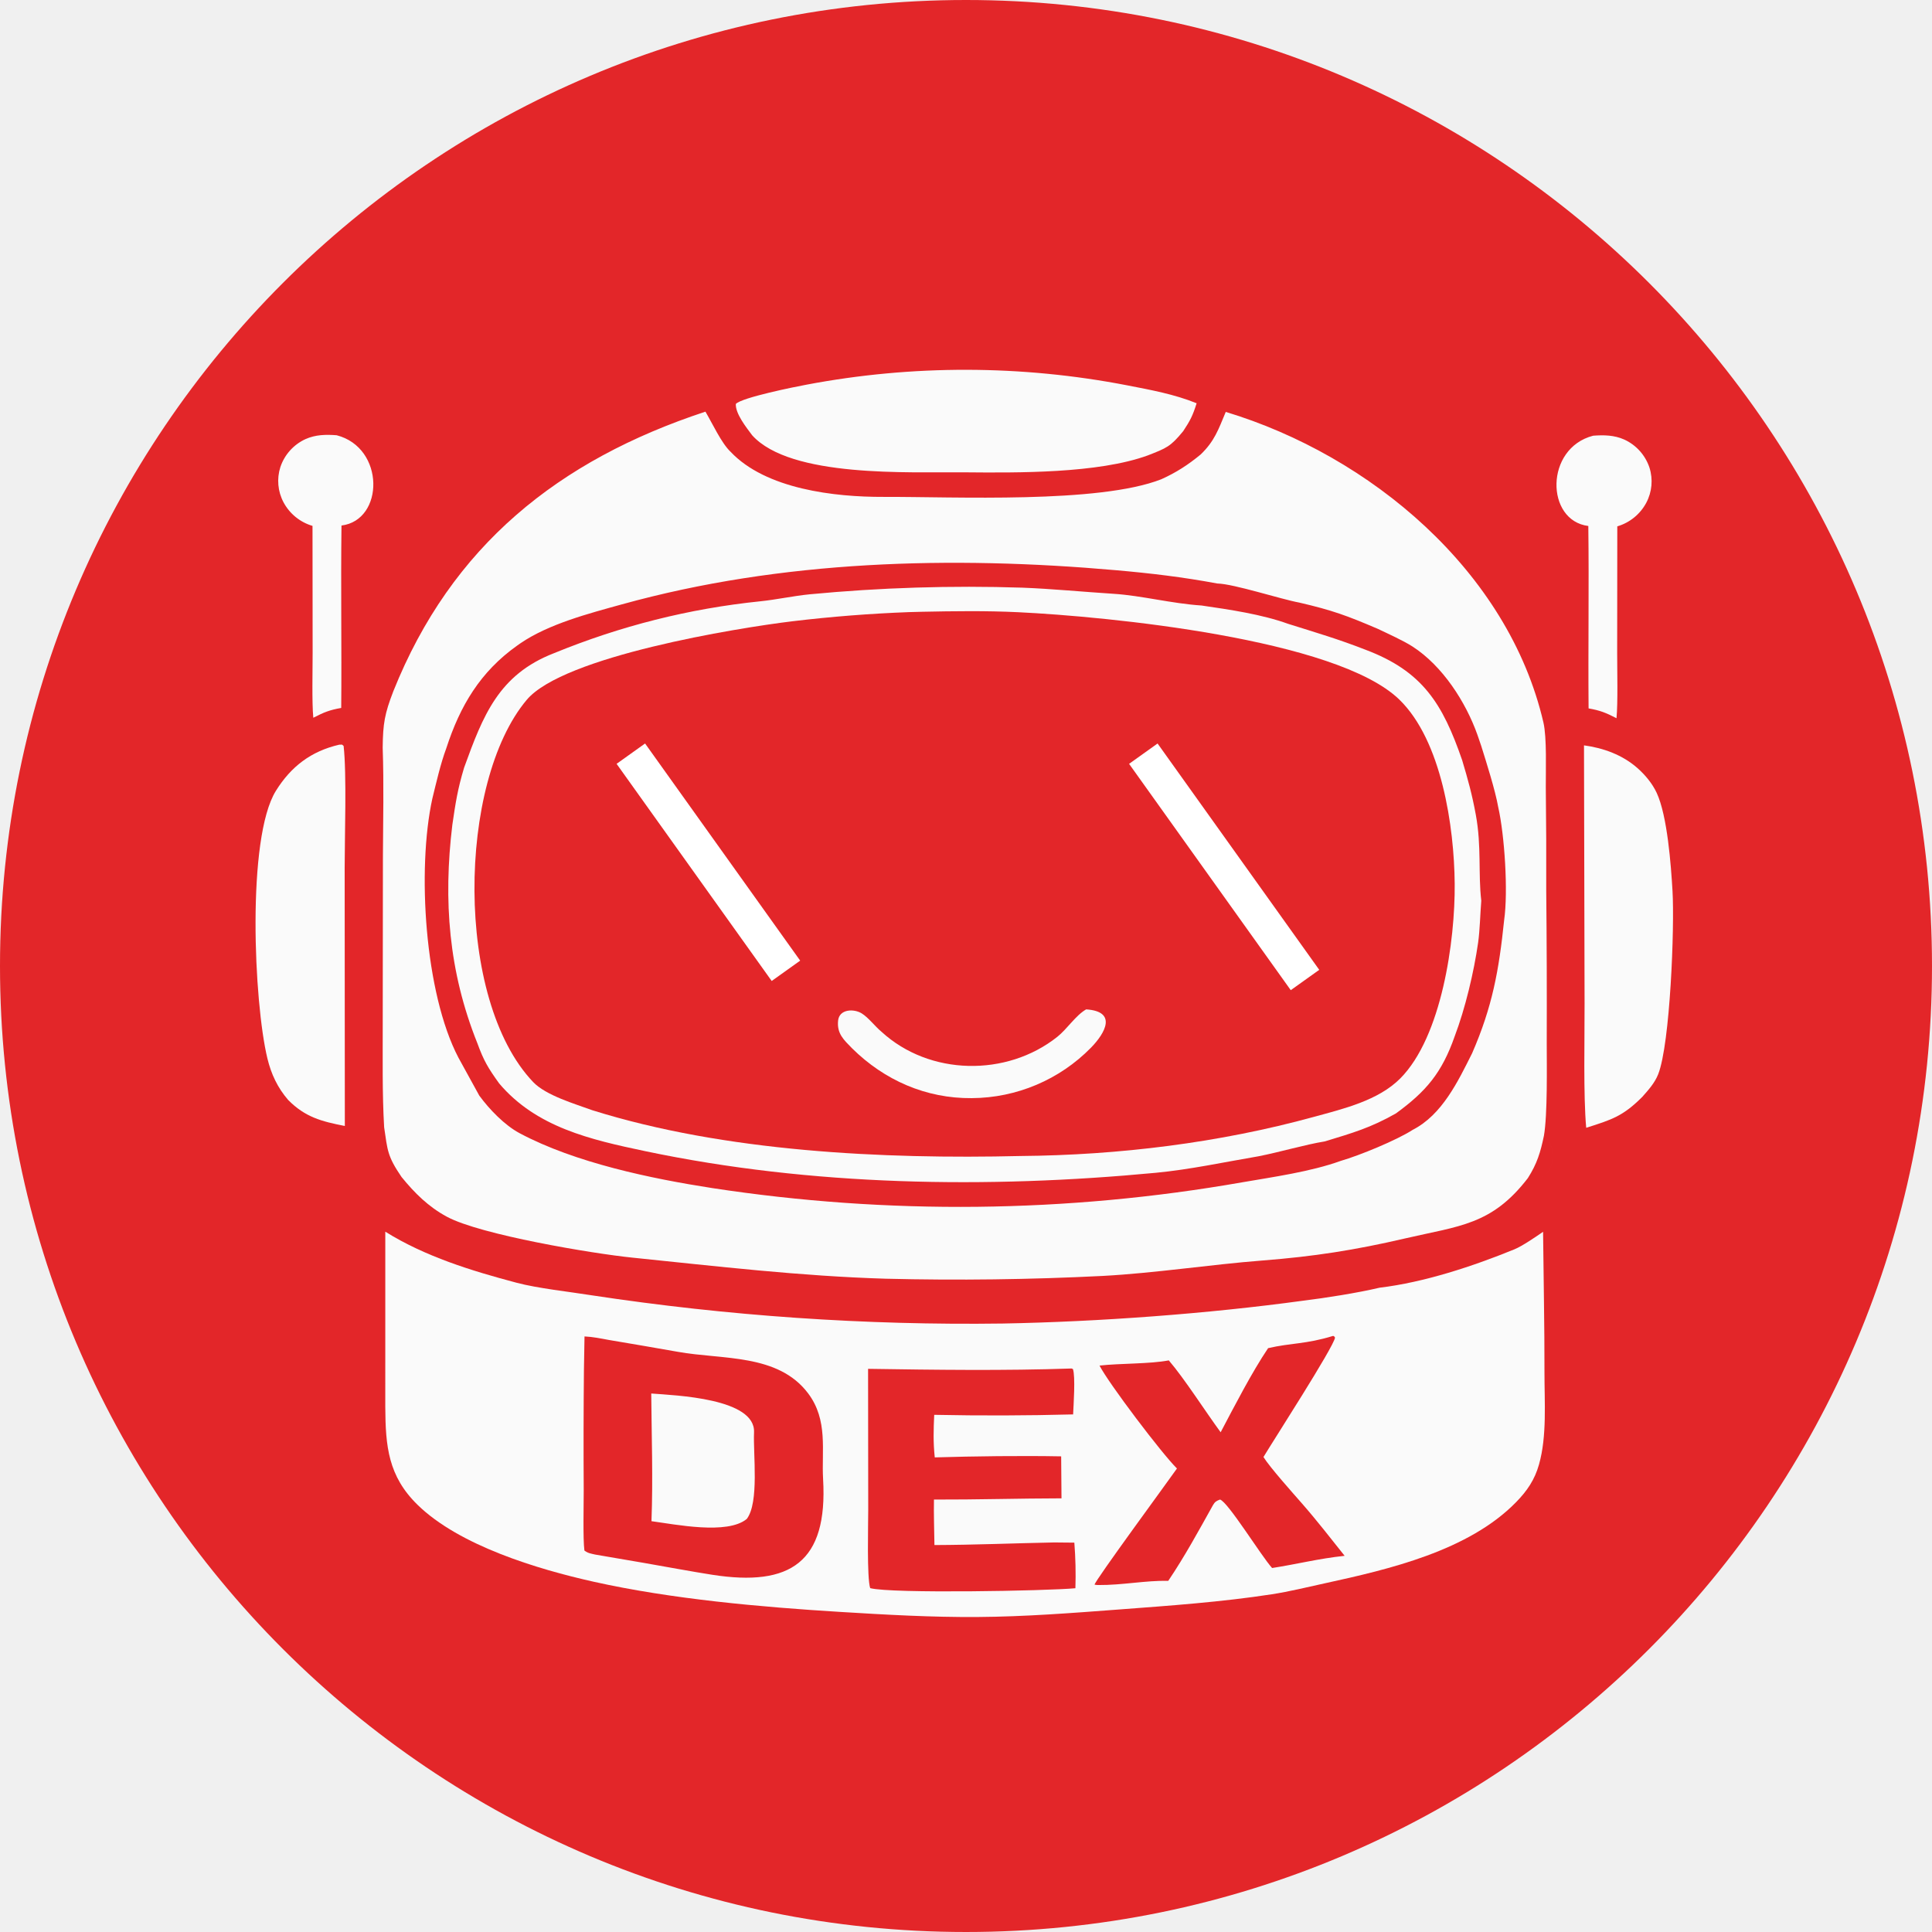
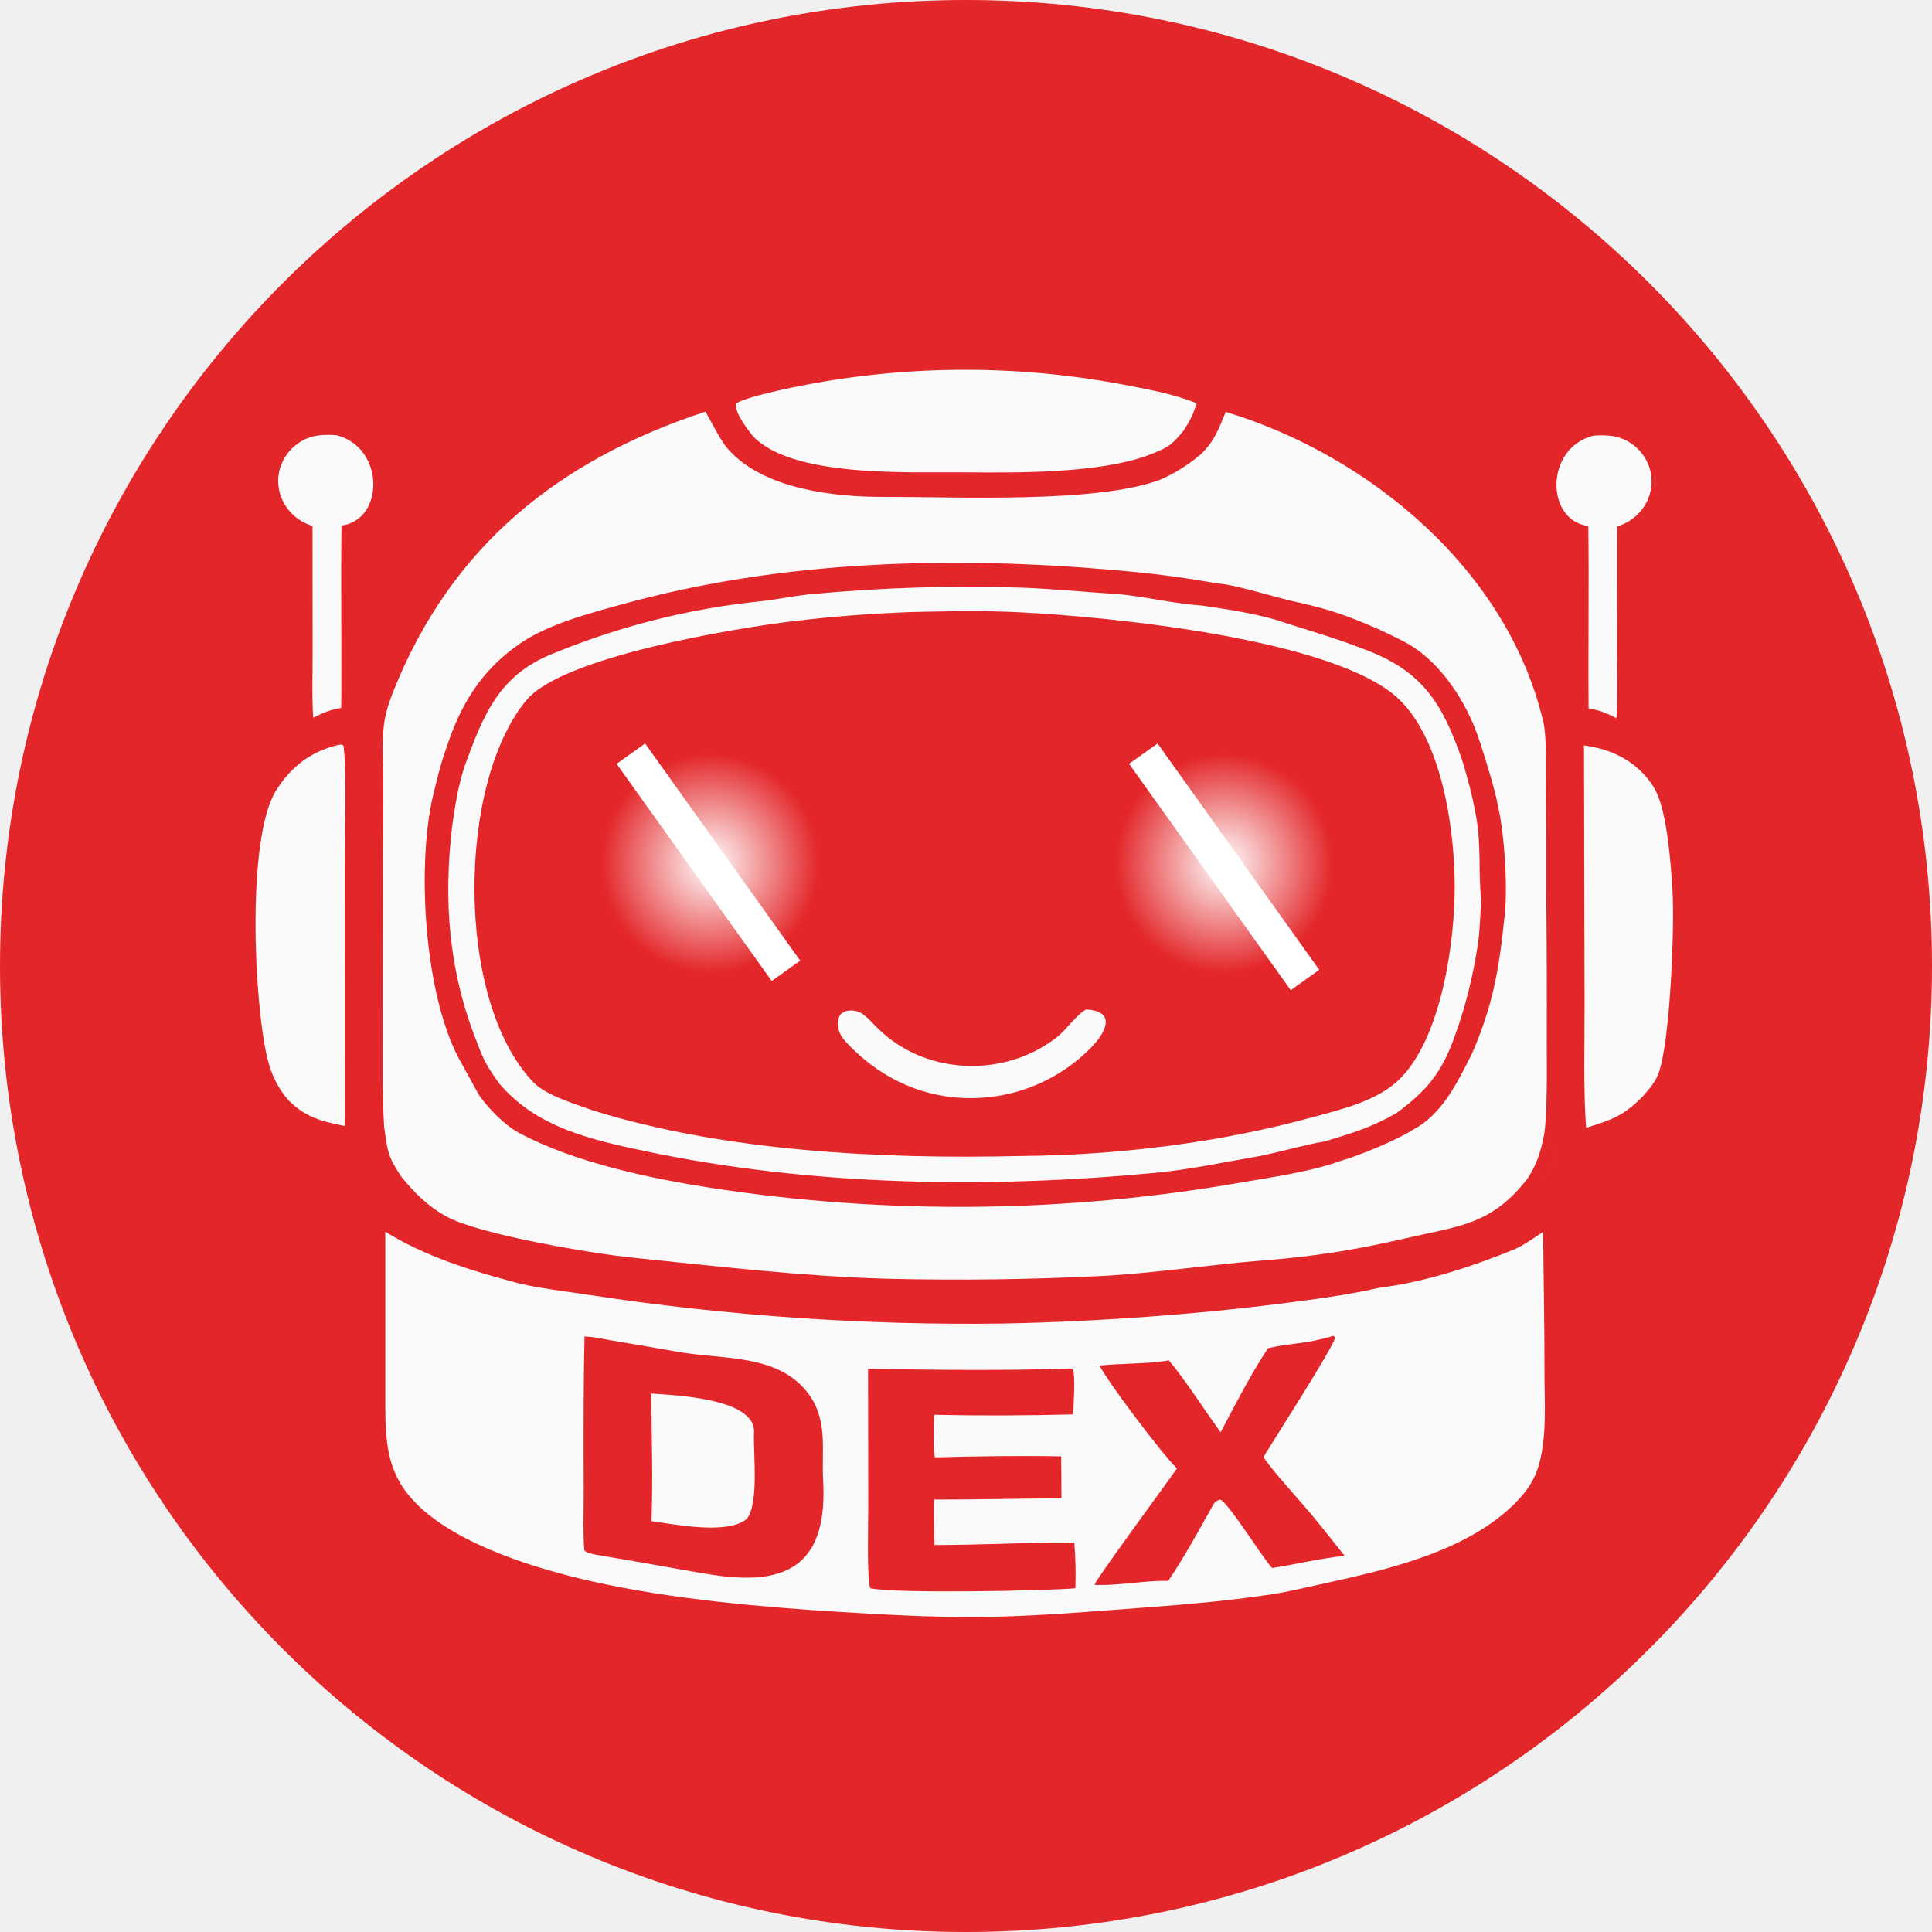
<svg xmlns="http://www.w3.org/2000/svg" width="100%" height="100%" viewBox="0 0 828 828" version="1.1" xml:space="preserve" style="fill-rule:evenodd;clip-rule:evenodd;">
  <g id="Background" transform="matrix(1.31847,0,0,1.31847,-128.551,-124.596)">
    <circle cx="411.5" cy="408.5" r="314" style="fill:rgb(227,38,41);" />
  </g>
  <path id="Helmet" d="M654.791,504.91C639.283,525.078 625.369,525.363 602.123,530.768C580.73,535.746 563.148,538.49 541.122,540.211C518.515,541.969 495.28,545.605 472.53,546.83C441.557,548.392 410.531,548.788 379.524,548.018C343.126,546.93 307.007,542.671 270.816,538.965C254.016,537.245 205.938,529.227 191.529,521.462C183.604,517.192 177.725,511.344 172.09,504.424C169.968,505.744 169.273,507.517 166.448,509.106C169.273,507.517 169.967,505.744 172.088,504.424C166.025,495.504 166.106,493.171 164.635,483.131C163.781,468.774 164.046,453.161 164.028,438.693L164.104,367.35C164.171,351.354 164.559,336.493 164.008,320.408C164.124,310.049 164.852,305.877 168.584,296.216C193.489,233.988 239.313,197.197 302.329,176.424C305.328,181.505 309.177,189.888 313.054,193.571C328.22,209.685 357.802,213.024 378.63,212.951C408.894,212.847 470.814,215.907 497.659,205.411C504.057,202.541 509.198,199.209 514.567,194.778C520.51,189.068 522.162,184.109 525.324,176.533C587.212,195.248 646.372,244.684 661.462,309.61C662.977,316.119 662.444,330.121 662.486,337.361C662.666,352.132 662.724,366.904 662.671,381.676C662.893,403.434 662.961,425.191 662.888,446.948C662.903,456.835 663.257,477.774 661.679,486.763C668.572,492.31 665.843,507.976 654.791,504.91C665.842,507.974 668.571,492.31 661.677,486.763C660.189,493.894 658.764,498.665 654.789,504.91L654.791,504.91ZM322.371,186.561C319.87,183.201 315.144,177.31 315.353,173.119C317.883,170.36 340.934,165.721 345.683,164.853C391.074,156.268 437.683,156.364 483.039,165.135C493.221,167.124 503.224,168.92 512.841,172.83C511.173,178.138 510.127,180.174 507.092,184.778C501.623,191.452 499.961,192.027 491.922,195.171C470.597,202.944 436.114,202.633 413.386,202.428C389.812,202.215 338.905,204.858 322.371,186.561Z" style="fill:rgb(250,250,250);" />
  <path id="GlassBorderInner" d="M221.658,276.667C222.113,276.337 222.572,276.014 223.037,275.698C235.193,267.379 252.478,262.9 266.584,258.993C335.002,240.044 407.885,238.178 478.261,244.375C493.267,245.697 506.854,247.313 521.696,250.069C528.928,250.252 548.837,256.788 556.913,258.269C570.954,261.533 577.14,263.795 590.425,269.479C594.796,271.557 601.436,274.556 605.358,277.079C618.216,285.357 628.192,300.827 633.222,315.034C633.76,316.559 634.283,318.09 634.795,319.627C637.08,326.937 640.791,338.57 642.089,345.88C644.829,357.985 646.391,382.072 644.634,394.327C642.406,415.849 639.603,431.451 630.884,451.435C624.887,463.385 618.068,477.774 605.453,484.213C598.622,488.637 582.566,495.234 574.596,497.525C561.859,502.149 545.517,504.429 532.258,506.725C457.222,519.868 380.547,520.692 305.245,509.18C279.039,505.115 246.509,498.349 222.743,485.686C216.268,482.234 209.756,475.478 205.401,469.534L196.471,453.282C181.979,425.608 178.674,372.577 185.28,342.295C186.991,335.349 188.792,327.34 191.261,320.71C197.159,302.511 205.831,287.898 221.658,276.667Z" style="fill:rgb(250,250,250);fill-rule:nonzero;" />
  <path id="GlassBorder" d="M196.471,453.282C181.979,425.608 178.675,372.577 185.281,342.295C186.991,335.349 188.793,327.34 191.262,320.71C197.16,302.511 205.831,287.898 221.658,276.667C222.113,276.337 222.573,276.014 223.037,275.698C235.194,267.379 252.479,262.9 266.585,258.993C335.002,240.044 407.886,238.178 478.262,244.375C493.268,245.697 506.854,247.313 521.697,250.069C528.929,250.252 548.838,256.789 556.915,258.269C570.955,261.533 577.141,263.795 590.427,269.479C594.798,271.557 601.437,274.556 605.359,277.079C618.217,285.357 628.193,300.827 633.223,315.034C633.761,316.559 634.283,318.09 634.795,319.627C637.082,326.937 640.791,338.57 642.09,345.88C644.83,357.986 646.392,382.072 644.635,394.327C642.407,415.849 639.604,431.451 630.885,451.435C624.889,463.385 618.069,477.774 605.454,484.213C598.624,488.637 582.567,495.234 574.597,497.525C561.86,502.149 545.518,504.429 532.259,506.725C457.223,519.868 380.548,520.692 305.246,509.18C279.04,505.115 246.51,498.349 222.744,485.686C216.269,482.234 209.757,475.478 205.402,469.534L196.471,453.282ZM193.863,353.469C189.928,385.97 192.27,416.371 204.553,447.022C207.351,454.681 209.158,457.663 213.926,464.325C229.823,483.105 252.984,488.41 276.574,493.366C347.752,508.319 423.024,509.475 495.3,502.629C509.953,501.241 524.848,498.016 539.316,495.556C548.126,493.857 559.511,490.495 567.793,489.17C579.627,485.559 587.413,483.358 598.302,477.151C611.202,467.74 617.948,459.796 623.432,444.146C627.95,432.227 631.666,416.672 633.476,403.999C634.236,398.653 634.379,391.613 634.833,386.04C633.466,374.264 634.981,362.786 632.51,349.279C630.894,340.463 629.174,334.265 626.635,325.781C618.275,301.59 609.73,287.681 585.196,278.448C573.631,273.921 563.877,271.075 552.059,267.359C540.646,263.242 526.976,261.26 514.957,259.504C502.088,258.656 489.182,255.247 477.38,254.495C464.749,253.691 450.445,252.315 438.115,251.856C407.706,250.87 377.263,251.821 346.973,254.703C339.899,255.41 332.832,256.978 325.846,257.697C295.24,260.846 265.895,268.277 237.407,279.943C213.707,289.127 207.004,306.658 198.9,328.998C196.102,338.362 195.26,343.908 193.863,353.469Z" style="fill:rgb(227,38,41);" />
  <path id="Glass" d="M389.647,262.333L395.06,262.192C408.762,261.901 422.744,261.72 436.431,262.379C474.266,264.2 572.781,273.688 599.711,299.818C617.836,317.403 623.236,354.312 623.442,378.805C623.653,403.107 617.9,444.346 600.085,462.213C590.632,471.693 575.705,475.198 563.132,478.65C522.557,489.793 479.423,495.081 437.36,495.43C378.412,496.829 310.581,493.593 253.858,475.816C246.459,473.097 234.003,469.518 228.479,463.718C194.847,428.379 196.003,335.354 225.72,299.956C241.445,281.224 315.835,269.143 339.582,266.261C356.21,264.267 372.912,262.957 389.647,262.333Z" style="fill:rgb(227,38,41);fill-rule:nonzero;" />
  <path id="Neck" d="M591.265,551.866C610.315,549.596 631.206,542.708 649.063,535.413C652.404,534.051 658.347,529.966 661.319,527.913C661.514,547.991 661.953,568.054 661.916,588.133C661.894,600.827 663.04,615.38 659.572,627.641C657.719,634.197 654.5,638.921 649.765,643.772C629.406,664.626 595.314,672.56 567.803,678.556C560.266,680.197 552.66,682.092 545.038,683.264C523.534,686.579 501.228,688.147 479.528,689.783C459.297,691.308 439.281,692.865 418.97,693.003C399.177,693.135 379.746,692.031 360.019,690.817C325.974,688.727 287.764,685.328 254.433,677.886C230.261,672.491 196.829,662.378 178.972,644.944C166.362,632.635 165.219,619.845 165.121,603.013L165.127,527.87C182.223,538.506 201.931,544.592 221.379,549.744C230.527,552.166 244.125,553.618 253.607,555.133C311.878,563.979 370.777,568.023 429.712,567.226C470.93,566.465 517.453,563.045 558.387,557.455C568.109,556.262 581.775,554.109 591.265,551.866Z" style="fill:rgb(250,250,250);" />
  <path id="DEX" d="M571.265,572.546C571.909,572.667 571.56,572.52 572.162,573.259C571.444,577.534 545.744,617.332 541.485,624.437C544.261,628.913 554.174,639.977 558.053,644.416C564.651,651.958 570.046,659 576.274,666.775C564.794,668.015 556.222,670.29 545.185,672.005C540.434,666.722 526.294,643.677 522.868,642.663C521.411,643.191 520.651,643.613 519.833,645.081C513.647,656.165 507.788,666.959 500.688,677.495C490.855,677.299 481.101,679.379 470.702,679.3C470.058,679.332 469.742,679.231 469.098,679.131C469.045,677.727 500.857,634.455 504.41,629.351C497.991,623.044 475.131,592.857 471.225,585.246C480.129,584.253 492.676,584.591 500.915,583.023C507.714,590.978 516.513,604.796 523.137,613.828C529.123,602.49 536.454,588.217 543.475,577.782C553.366,575.486 559.653,576.125 571.265,572.546ZM459.27,586.497L459.829,586.745C460.938,589.854 460.083,602.316 459.908,606.174C440.067,606.702 420.221,606.76 400.374,606.354C400.079,612.862 399.92,618.119 400.612,624.601C417.429,624.089 438.035,623.836 454.783,624.152L454.926,642.146C436.673,642.172 418.637,642.727 400.269,642.669C400.137,648.834 400.39,655.933 400.475,662.167C417.925,662.098 434.446,661.396 451.785,661.048L460.431,661.132C460.943,667.63 461.096,674.154 460.885,680.672C448.882,681.813 382.064,683.048 372.939,680.63C371.483,676.196 372.103,653.505 372.096,647.113L372.036,586.644C400.765,587.083 430.55,587.489 459.27,586.497ZM250.506,572.757C254.135,572.926 257.371,573.612 260.937,574.267C270.799,575.898 280.581,577.618 290.506,579.35C309.475,582.781 333.405,580.01 346.323,597.132C354.993,608.629 352.046,621.708 352.755,633.901C354.825,669.509 338.775,680.123 305.284,674.908C296.833,673.594 284.986,671.388 275.823,669.794L255.078,666.241C253.151,665.788 252.055,665.703 250.457,664.515C249.795,659.406 250.177,644.627 250.166,638.53C250.052,621.365 250.083,604.2 250.26,587.03L250.506,572.757ZM279.105,597.217C279.257,615.432 279.881,633.764 279.203,651.937C289.419,653.299 311.695,657.87 320.039,650.982C325.438,643.935 322.742,623.128 323.159,613.891C323.821,599.238 289.492,598.024 279.105,597.217Z" style="fill:rgb(227,38,41);fill-rule:nonzero;" />
  <path id="Mouth" d="M465.483,432.591C478.859,433.452 473.739,442.678 467.595,448.975C454.119,462.731 435.703,470.527 416.448,470.632C396.835,470.806 379.007,462.958 365.154,449.255C361.611,445.629 358.632,442.979 359.178,437.447C359.678,432.38 365.98,432.254 369.283,434.296C372.24,436.123 375.063,439.955 377.799,442.193C398.338,461.052 431.412,461.601 453.116,444.367C457.344,441.005 460.971,435.204 465.483,432.591Z" style="fill:rgb(250,250,250);fill-rule:nonzero;" />
  <path id="Ears" d="M678.854,319.44C687.177,320.547 695.389,323.553 701.75,329.163C705.054,332.08 708.117,335.746 709.99,339.754C714.598,349.626 716.14,370.801 716.789,381.826C717.707,397.463 715.786,447.265 710.666,460.355C709.214,464.076 706.449,467.154 703.83,470.099C695.665,478.275 690.936,479.832 679.804,483.337C678.542,469.603 679.149,444.621 679.102,430.063L678.854,319.44ZM145.385,319.152C146.881,319.174 146.324,318.876 147.266,319.696C148.623,331.565 147.713,359.035 147.712,371.806L147.787,482.561C137.759,480.614 130.757,478.761 123.502,471.413C118.966,466.156 116.242,460.382 114.609,453.657C108.784,429.678 105.655,359.203 118.224,338.955C124.71,328.508 133.336,321.934 145.385,319.152Z" style="fill:rgb(250,250,250);fill-rule:nonzero;" />
  <path id="Antennas" d="M682.775,186.732C687.388,186.377 691.832,186.466 696.124,188.383C701.228,190.719 705.134,195.069 706.907,200.393C708.501,205.393 708.016,210.823 705.556,215.46C702.943,220.366 698.462,224.014 693.126,225.582L693.073,279.831C693.057,287.03 693.432,301.051 692.788,307.808C688.18,305.447 685.863,304.495 680.822,303.599C680.595,277.56 681.038,251.485 680.706,225.423C662.379,223.152 661.968,192.111 682.775,186.732ZM144.284,186.534C139.671,186.179 135.227,186.268 130.935,188.185C125.831,190.521 121.925,194.871 120.152,200.195C118.558,205.195 119.043,210.625 121.503,215.262C124.116,220.168 128.597,223.816 133.933,225.384L133.986,279.633C134.002,286.832 133.627,300.853 134.271,307.61C138.879,305.249 141.196,304.297 146.237,303.401C146.464,277.362 146.021,251.287 146.353,225.225C164.68,222.954 165.091,191.913 144.284,186.534Z" style="fill:rgb(250,250,250);fill-rule:nonzero;" />
+   <g transform="matrix(1.49138,0,0,1.5,-128.15,-200)">
+     <circle cx="290" cy="380" r="40" style="fill:url(#_Radial1);" />
+   </g>
+   <g transform="matrix(1.49138,0,0,1.5,92.1438,-200)">
+     <circle cx="290" cy="380" r="40" style="fill:url(#_Radial1);" />
+   </g>
  <path id="Eyes" d="M270.357,323L336.829,416.06M490,323L559.286,420" style="fill:none;fill-rule:nonzero;stroke:white;stroke-width:15px;" />
+   <defs>
+     <radialGradient id="_Radial1" cx="0" cy="0" r="1" gradientUnits="userSpaceOnUse" gradientTransform="matrix(31.3912,-0.313333,0.316967,31.3912,290,380)">
+       <stop offset="0" style="stop-color:white;stop-opacity:1" />
+       <stop offset="1" style="stop-color:white;stop-opacity:0" />
+     </radialGradient>
+   </defs>
</svg>
